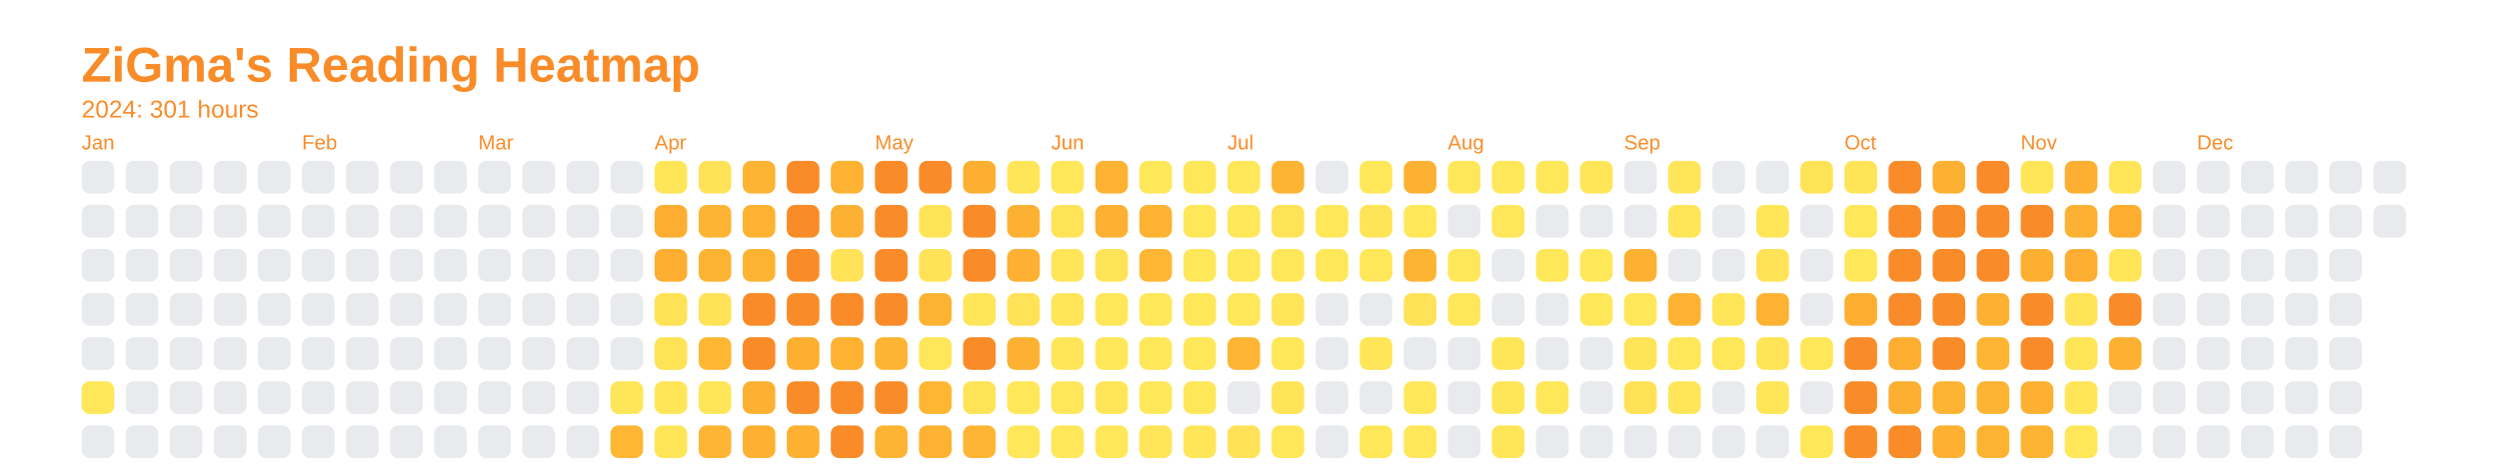
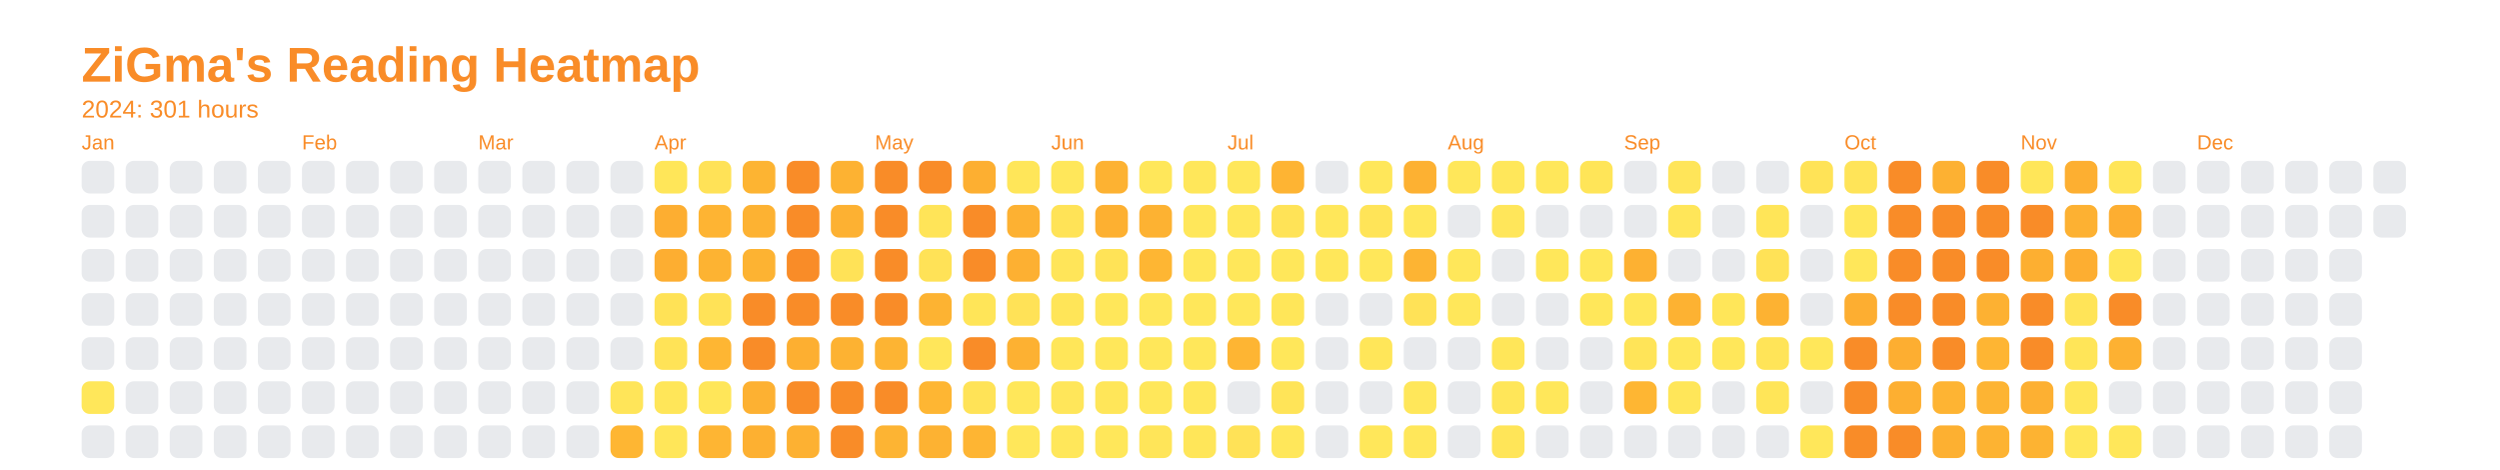
<svg xmlns="http://www.w3.org/2000/svg" baseProfile="full" height="57.5mm" version="1.1" viewBox="0,0,306.2,57.5" width="306.2mm">
  <defs />
  <rect fill="none" height="57.5" width="306.2" x="0" y="0" />
  <text fill="#f98c28" style="font-size:6px; font-family:Arial; font-weight:bold;" x="10" y="10">ZiGma's Reading Heatmap</text>
  <text fill="#f98c28" style="font-size:3px; font-family:Arial;" x="10" y="14.4">2024: 301 hours</text>
  <text fill="#f98c28" style="font-size:2.5px; font-family:Arial" x="10" y="18.3">Jan</text>
  <rect fill="#e8eaed" height="4" rx="1" ry="1" width="4" x="10" y="19.7" />
  <rect fill="#e8eaed" height="4" rx="1" ry="1" width="4" x="10" y="25.1" />
  <rect fill="#e8eaed" height="4" rx="1" ry="1" width="4" x="10" y="30.5" />
  <rect fill="#e8eaed" height="4" rx="1" ry="1" width="4" x="10" y="35.9" />
  <rect fill="#e8eaed" height="4" rx="1" ry="1" width="4" x="10" y="41.3" />
  <rect fill="#ffe75a" height="4" rx="1" ry="1" width="4" x="10" y="46.7" />
  <rect fill="#e8eaed" height="4" rx="1" ry="1" width="4" x="10" y="52.1" />
  <rect fill="#e8eaed" height="4" rx="1" ry="1" width="4" x="15.4" y="19.7" />
  <rect fill="#e8eaed" height="4" rx="1" ry="1" width="4" x="15.4" y="25.1" />
  <rect fill="#e8eaed" height="4" rx="1" ry="1" width="4" x="15.4" y="30.5" />
  <rect fill="#e8eaed" height="4" rx="1" ry="1" width="4" x="15.4" y="35.9" />
  <rect fill="#e8eaed" height="4" rx="1" ry="1" width="4" x="15.4" y="41.3" />
  <rect fill="#e8eaed" height="4" rx="1" ry="1" width="4" x="15.4" y="46.7" />
  <rect fill="#e8eaed" height="4" rx="1" ry="1" width="4" x="15.4" y="52.1" />
  <rect fill="#e8eaed" height="4" rx="1" ry="1" width="4" x="20.8" y="19.7" />
  <rect fill="#e8eaed" height="4" rx="1" ry="1" width="4" x="20.8" y="25.1" />
  <rect fill="#e8eaed" height="4" rx="1" ry="1" width="4" x="20.8" y="30.5" />
  <rect fill="#e8eaed" height="4" rx="1" ry="1" width="4" x="20.8" y="35.9" />
  <rect fill="#e8eaed" height="4" rx="1" ry="1" width="4" x="20.8" y="41.3" />
  <rect fill="#e8eaed" height="4" rx="1" ry="1" width="4" x="20.8" y="46.7" />
  <rect fill="#e8eaed" height="4" rx="1" ry="1" width="4" x="20.8" y="52.1" />
  <rect fill="#e8eaed" height="4" rx="1" ry="1" width="4" x="26.2" y="19.7" />
  <rect fill="#e8eaed" height="4" rx="1" ry="1" width="4" x="26.2" y="25.1" />
  <rect fill="#e8eaed" height="4" rx="1" ry="1" width="4" x="26.2" y="30.5" />
  <rect fill="#e8eaed" height="4" rx="1" ry="1" width="4" x="26.2" y="35.9" />
  <rect fill="#e8eaed" height="4" rx="1" ry="1" width="4" x="26.2" y="41.3" />
  <rect fill="#e8eaed" height="4" rx="1" ry="1" width="4" x="26.2" y="46.7" />
  <rect fill="#e8eaed" height="4" rx="1" ry="1" width="4" x="26.2" y="52.1" />
  <rect fill="#e8eaed" height="4" rx="1" ry="1" width="4" x="31.6" y="19.7" />
  <rect fill="#e8eaed" height="4" rx="1" ry="1" width="4" x="31.6" y="25.1" />
  <rect fill="#e8eaed" height="4" rx="1" ry="1" width="4" x="31.6" y="30.5" />
  <rect fill="#e8eaed" height="4" rx="1" ry="1" width="4" x="31.6" y="35.9" />
  <rect fill="#e8eaed" height="4" rx="1" ry="1" width="4" x="31.6" y="41.3" />
  <rect fill="#e8eaed" height="4" rx="1" ry="1" width="4" x="31.6" y="46.7" />
  <rect fill="#e8eaed" height="4" rx="1" ry="1" width="4" x="31.6" y="52.1" />
  <text fill="#f98c28" style="font-size:2.5px; font-family:Arial" x="37.0" y="18.3">Feb</text>
  <rect fill="#e8eaed" height="4" rx="1" ry="1" width="4" x="37.0" y="19.7" />
  <rect fill="#e8eaed" height="4" rx="1" ry="1" width="4" x="37.0" y="25.1" />
  <rect fill="#e8eaed" height="4" rx="1" ry="1" width="4" x="37.0" y="30.5" />
  <rect fill="#e8eaed" height="4" rx="1" ry="1" width="4" x="37.0" y="35.9" />
  <rect fill="#e8eaed" height="4" rx="1" ry="1" width="4" x="37.0" y="41.3" />
  <rect fill="#e8eaed" height="4" rx="1" ry="1" width="4" x="37.0" y="46.7" />
  <rect fill="#e8eaed" height="4" rx="1" ry="1" width="4" x="37.0" y="52.1" />
  <rect fill="#e8eaed" height="4" rx="1" ry="1" width="4" x="42.4" y="19.7" />
  <rect fill="#e8eaed" height="4" rx="1" ry="1" width="4" x="42.4" y="25.1" />
  <rect fill="#e8eaed" height="4" rx="1" ry="1" width="4" x="42.4" y="30.5" />
  <rect fill="#e8eaed" height="4" rx="1" ry="1" width="4" x="42.4" y="35.9" />
  <rect fill="#e8eaed" height="4" rx="1" ry="1" width="4" x="42.4" y="41.3" />
  <rect fill="#e8eaed" height="4" rx="1" ry="1" width="4" x="42.4" y="46.7" />
  <rect fill="#e8eaed" height="4" rx="1" ry="1" width="4" x="42.4" y="52.1" />
  <rect fill="#e8eaed" height="4" rx="1" ry="1" width="4" x="47.8" y="19.7" />
  <rect fill="#e8eaed" height="4" rx="1" ry="1" width="4" x="47.8" y="25.1" />
  <rect fill="#e8eaed" height="4" rx="1" ry="1" width="4" x="47.8" y="30.5" />
  <rect fill="#e8eaed" height="4" rx="1" ry="1" width="4" x="47.8" y="35.9" />
  <rect fill="#e8eaed" height="4" rx="1" ry="1" width="4" x="47.8" y="41.3" />
  <rect fill="#e8eaed" height="4" rx="1" ry="1" width="4" x="47.8" y="46.7" />
  <rect fill="#e8eaed" height="4" rx="1" ry="1" width="4" x="47.8" y="52.1" />
  <rect fill="#e8eaed" height="4" rx="1" ry="1" width="4" x="53.2" y="19.7" />
  <rect fill="#e8eaed" height="4" rx="1" ry="1" width="4" x="53.2" y="25.1" />
  <rect fill="#e8eaed" height="4" rx="1" ry="1" width="4" x="53.2" y="30.5" />
  <rect fill="#e8eaed" height="4" rx="1" ry="1" width="4" x="53.2" y="35.9" />
  <rect fill="#e8eaed" height="4" rx="1" ry="1" width="4" x="53.2" y="41.3" />
  <rect fill="#e8eaed" height="4" rx="1" ry="1" width="4" x="53.2" y="46.7" />
  <rect fill="#e8eaed" height="4" rx="1" ry="1" width="4" x="53.2" y="52.1" />
  <text fill="#f98c28" style="font-size:2.5px; font-family:Arial" x="58.6" y="18.3">Mar</text>
  <rect fill="#e8eaed" height="4" rx="1" ry="1" width="4" x="58.6" y="19.7" />
  <rect fill="#e8eaed" height="4" rx="1" ry="1" width="4" x="58.6" y="25.1" />
  <rect fill="#e8eaed" height="4" rx="1" ry="1" width="4" x="58.6" y="30.5" />
  <rect fill="#e8eaed" height="4" rx="1" ry="1" width="4" x="58.6" y="35.9" />
  <rect fill="#e8eaed" height="4" rx="1" ry="1" width="4" x="58.6" y="41.3" />
  <rect fill="#e8eaed" height="4" rx="1" ry="1" width="4" x="58.6" y="46.7" />
  <rect fill="#e8eaed" height="4" rx="1" ry="1" width="4" x="58.6" y="52.1" />
  <rect fill="#e8eaed" height="4" rx="1" ry="1" width="4" x="64" y="19.7" />
  <rect fill="#e8eaed" height="4" rx="1" ry="1" width="4" x="64" y="25.1" />
  <rect fill="#e8eaed" height="4" rx="1" ry="1" width="4" x="64" y="30.5" />
  <rect fill="#e8eaed" height="4" rx="1" ry="1" width="4" x="64" y="35.9" />
  <rect fill="#e8eaed" height="4" rx="1" ry="1" width="4" x="64" y="41.3" />
  <rect fill="#e8eaed" height="4" rx="1" ry="1" width="4" x="64" y="46.7" />
  <rect fill="#e8eaed" height="4" rx="1" ry="1" width="4" x="64" y="52.1" />
  <rect fill="#e8eaed" height="4" rx="1" ry="1" width="4" x="69.4" y="19.7" />
  <rect fill="#e8eaed" height="4" rx="1" ry="1" width="4" x="69.4" y="25.1" />
  <rect fill="#e8eaed" height="4" rx="1" ry="1" width="4" x="69.4" y="30.5" />
  <rect fill="#e8eaed" height="4" rx="1" ry="1" width="4" x="69.4" y="35.9" />
  <rect fill="#e8eaed" height="4" rx="1" ry="1" width="4" x="69.4" y="41.3" />
  <rect fill="#e8eaed" height="4" rx="1" ry="1" width="4" x="69.4" y="46.7" />
  <rect fill="#e8eaed" height="4" rx="1" ry="1" width="4" x="69.4" y="52.1" />
  <rect fill="#e8eaed" height="4" rx="1" ry="1" width="4" x="74.8" y="19.7" />
  <rect fill="#e8eaed" height="4" rx="1" ry="1" width="4" x="74.8" y="25.1" />
  <rect fill="#e8eaed" height="4" rx="1" ry="1" width="4" x="74.8" y="30.5" />
  <rect fill="#e8eaed" height="4" rx="1" ry="1" width="4" x="74.8" y="35.9" />
  <rect fill="#e8eaed" height="4" rx="1" ry="1" width="4" x="74.8" y="41.3" />
  <rect fill="#ffe559" height="4" rx="1" ry="1" width="4" x="74.8" y="46.7" />
  <rect fill="#feb633" height="4" rx="1" ry="1" width="4" x="74.8" y="52.1" />
  <text fill="#f98c28" style="font-size:2.5px; font-family:Arial" x="80.2" y="18.3">Apr</text>
  <rect fill="#ffe659" height="4" rx="1" ry="1" width="4" x="80.2" y="19.7" />
  <rect fill="#fdae31" height="4" rx="1" ry="1" width="4" x="80.2" y="25.1" />
  <rect fill="#fdae31" height="4" rx="1" ry="1" width="4" x="80.2" y="30.5" />
  <rect fill="#ffe256" height="4" rx="1" ry="1" width="4" x="80.2" y="35.9" />
  <rect fill="#ffe357" height="4" rx="1" ry="1" width="4" x="80.2" y="41.3" />
  <rect fill="#ffe659" height="4" rx="1" ry="1" width="4" x="80.2" y="46.7" />
  <rect fill="#ffe659" height="4" rx="1" ry="1" width="4" x="80.2" y="52.1" />
  <rect fill="#ffe257" height="4" rx="1" ry="1" width="4" x="85.6" y="19.7" />
  <rect fill="#feb433" height="4" rx="1" ry="1" width="4" x="85.6" y="25.1" />
  <rect fill="#fdb332" height="4" rx="1" ry="1" width="4" x="85.6" y="30.5" />
  <rect fill="#ffe257" height="4" rx="1" ry="1" width="4" x="85.6" y="35.9" />
  <rect fill="#feb633" height="4" rx="1" ry="1" width="4" x="85.6" y="41.3" />
  <rect fill="#ffe659" height="4" rx="1" ry="1" width="4" x="85.6" y="46.7" />
  <rect fill="#feb533" height="4" rx="1" ry="1" width="4" x="85.6" y="52.1" />
  <rect fill="#fdb432" height="4" rx="1" ry="1" width="4" x="91" y="19.7" />
  <rect fill="#fdb232" height="4" rx="1" ry="1" width="4" x="91" y="25.1" />
  <rect fill="#fdb332" height="4" rx="1" ry="1" width="4" x="91" y="30.5" />
  <rect fill="#f98c28" height="4" rx="1" ry="1" width="4" x="91" y="35.9" />
  <rect fill="#f98c28" height="4" rx="1" ry="1" width="4" x="91" y="41.3" />
  <rect fill="#fdb132" height="4" rx="1" ry="1" width="4" x="91" y="46.7" />
  <rect fill="#fdb031" height="4" rx="1" ry="1" width="4" x="91" y="52.1" />
  <rect fill="#f98c28" height="4" rx="1" ry="1" width="4" x="96.4" y="19.7" />
  <rect fill="#f98c28" height="4" rx="1" ry="1" width="4" x="96.4" y="25.1" />
  <rect fill="#f98c28" height="4" rx="1" ry="1" width="4" x="96.4" y="30.5" />
  <rect fill="#f98c28" height="4" rx="1" ry="1" width="4" x="96.4" y="35.9" />
  <rect fill="#fdaf31" height="4" rx="1" ry="1" width="4" x="96.4" y="41.3" />
  <rect fill="#f98c28" height="4" rx="1" ry="1" width="4" x="96.4" y="46.7" />
  <rect fill="#fdb132" height="4" rx="1" ry="1" width="4" x="96.4" y="52.1" />
  <rect fill="#fdb232" height="4" rx="1" ry="1" width="4" x="101.8" y="19.7" />
  <rect fill="#fdb132" height="4" rx="1" ry="1" width="4" x="101.8" y="25.1" />
  <rect fill="#ffe257" height="4" rx="1" ry="1" width="4" x="101.8" y="30.5" />
  <rect fill="#f98c28" height="4" rx="1" ry="1" width="4" x="101.8" y="35.9" />
  <rect fill="#fdb232" height="4" rx="1" ry="1" width="4" x="101.8" y="41.3" />
  <rect fill="#f98c28" height="4" rx="1" ry="1" width="4" x="101.8" y="46.7" />
  <rect fill="#f98c28" height="4" rx="1" ry="1" width="4" x="101.8" y="52.1" />
  <text fill="#f98c28" style="font-size:2.5px; font-family:Arial" x="107.2" y="18.3">May</text>
  <rect fill="#f98c28" height="4" rx="1" ry="1" width="4" x="107.2" y="19.7" />
  <rect fill="#f98c28" height="4" rx="1" ry="1" width="4" x="107.2" y="25.1" />
  <rect fill="#f98c28" height="4" rx="1" ry="1" width="4" x="107.2" y="30.5" />
  <rect fill="#f98c28" height="4" rx="1" ry="1" width="4" x="107.2" y="35.9" />
  <rect fill="#fdb433" height="4" rx="1" ry="1" width="4" x="107.2" y="41.3" />
  <rect fill="#f98c28" height="4" rx="1" ry="1" width="4" x="107.2" y="46.7" />
  <rect fill="#fdb433" height="4" rx="1" ry="1" width="4" x="107.2" y="52.1" />
  <rect fill="#f98c28" height="4" rx="1" ry="1" width="4" x="112.6" y="19.7" />
  <rect fill="#ffe458" height="4" rx="1" ry="1" width="4" x="112.6" y="25.1" />
  <rect fill="#ffe257" height="4" rx="1" ry="1" width="4" x="112.6" y="30.5" />
  <rect fill="#fdb332" height="4" rx="1" ry="1" width="4" x="112.6" y="35.9" />
  <rect fill="#ffe65a" height="4" rx="1" ry="1" width="4" x="112.6" y="41.3" />
  <rect fill="#feb633" height="4" rx="1" ry="1" width="4" x="112.6" y="46.7" />
  <rect fill="#fdb232" height="4" rx="1" ry="1" width="4" x="112.6" y="52.1" />
  <rect fill="#fdaf31" height="4" rx="1" ry="1" width="4" x="118" y="19.7" />
  <rect fill="#f98c28" height="4" rx="1" ry="1" width="4" x="118" y="25.1" />
  <rect fill="#f98c28" height="4" rx="1" ry="1" width="4" x="118" y="30.5" />
  <rect fill="#ffe558" height="4" rx="1" ry="1" width="4" x="118" y="35.9" />
  <rect fill="#f98c28" height="4" rx="1" ry="1" width="4" x="118" y="41.3" />
  <rect fill="#ffe357" height="4" rx="1" ry="1" width="4" x="118" y="46.7" />
  <rect fill="#feb533" height="4" rx="1" ry="1" width="4" x="118" y="52.1" />
  <rect fill="#ffe659" height="4" rx="1" ry="1" width="4" x="123.4" y="19.7" />
  <rect fill="#fdb132" height="4" rx="1" ry="1" width="4" x="123.4" y="25.1" />
  <rect fill="#fdb032" height="4" rx="1" ry="1" width="4" x="123.4" y="30.5" />
  <rect fill="#ffe257" height="4" rx="1" ry="1" width="4" x="123.4" y="35.9" />
  <rect fill="#fdb132" height="4" rx="1" ry="1" width="4" x="123.4" y="41.3" />
  <rect fill="#ffe75a" height="4" rx="1" ry="1" width="4" x="123.4" y="46.7" />
  <rect fill="#ffe75a" height="4" rx="1" ry="1" width="4" x="123.4" y="52.1" />
  <text fill="#f98c28" style="font-size:2.5px; font-family:Arial" x="128.8" y="18.3">Jun</text>
  <rect fill="#ffe75a" height="4" rx="1" ry="1" width="4" x="128.8" y="19.7" />
  <rect fill="#ffe357" height="4" rx="1" ry="1" width="4" x="128.8" y="25.1" />
  <rect fill="#ffe559" height="4" rx="1" ry="1" width="4" x="128.8" y="30.5" />
  <rect fill="#ffe558" height="4" rx="1" ry="1" width="4" x="128.8" y="35.9" />
  <rect fill="#ffe659" height="4" rx="1" ry="1" width="4" x="128.8" y="41.3" />
  <rect fill="#ffe65a" height="4" rx="1" ry="1" width="4" x="128.8" y="46.7" />
  <rect fill="#ffe75a" height="4" rx="1" ry="1" width="4" x="128.8" y="52.1" />
  <rect fill="#fdb232" height="4" rx="1" ry="1" width="4" x="134.2" y="19.7" />
  <rect fill="#fdb031" height="4" rx="1" ry="1" width="4" x="134.2" y="25.1" />
  <rect fill="#ffe357" height="4" rx="1" ry="1" width="4" x="134.2" y="30.5" />
  <rect fill="#ffe75a" height="4" rx="1" ry="1" width="4" x="134.2" y="35.9" />
  <rect fill="#ffe75a" height="4" rx="1" ry="1" width="4" x="134.2" y="41.3" />
  <rect fill="#ffe659" height="4" rx="1" ry="1" width="4" x="134.2" y="46.7" />
  <rect fill="#ffe75a" height="4" rx="1" ry="1" width="4" x="134.2" y="52.1" />
  <rect fill="#ffe75a" height="4" rx="1" ry="1" width="4" x="139.6" y="19.7" />
  <rect fill="#fdb232" height="4" rx="1" ry="1" width="4" x="139.6" y="25.1" />
  <rect fill="#feb633" height="4" rx="1" ry="1" width="4" x="139.6" y="30.5" />
  <rect fill="#ffe75a" height="4" rx="1" ry="1" width="4" x="139.6" y="35.9" />
  <rect fill="#ffe75a" height="4" rx="1" ry="1" width="4" x="139.6" y="41.3" />
  <rect fill="#ffe75a" height="4" rx="1" ry="1" width="4" x="139.6" y="46.7" />
  <rect fill="#ffe559" height="4" rx="1" ry="1" width="4" x="139.6" y="52.1" />
  <rect fill="#ffe75a" height="4" rx="1" ry="1" width="4" x="145" y="19.7" />
  <rect fill="#ffe75a" height="4" rx="1" ry="1" width="4" x="145" y="25.1" />
  <rect fill="#ffe75a" height="4" rx="1" ry="1" width="4" x="145" y="30.5" />
  <rect fill="#ffe75a" height="4" rx="1" ry="1" width="4" x="145" y="35.9" />
  <rect fill="#ffe75a" height="4" rx="1" ry="1" width="4" x="145" y="41.3" />
  <rect fill="#ffe75a" height="4" rx="1" ry="1" width="4" x="145" y="46.7" />
  <rect fill="#ffe659" height="4" rx="1" ry="1" width="4" x="145" y="52.1" />
  <text fill="#f98c28" style="font-size:2.5px; font-family:Arial" x="150.4" y="18.3">Jul</text>
  <rect fill="#ffe75a" height="4" rx="1" ry="1" width="4" x="150.4" y="19.7" />
  <rect fill="#ffe75a" height="4" rx="1" ry="1" width="4" x="150.4" y="25.1" />
  <rect fill="#ffe75a" height="4" rx="1" ry="1" width="4" x="150.4" y="30.5" />
  <rect fill="#ffe75a" height="4" rx="1" ry="1" width="4" x="150.4" y="35.9" />
  <rect fill="#feb533" height="4" rx="1" ry="1" width="4" x="150.4" y="41.3" />
  <rect fill="#e8eaed" height="4" rx="1" ry="1" width="4" x="150.4" y="46.7" />
  <rect fill="#ffe257" height="4" rx="1" ry="1" width="4" x="150.4" y="52.1" />
  <rect fill="#feb433" height="4" rx="1" ry="1" width="4" x="155.8" y="19.7" />
  <rect fill="#ffe357" height="4" rx="1" ry="1" width="4" x="155.8" y="25.1" />
  <rect fill="#ffe75a" height="4" rx="1" ry="1" width="4" x="155.8" y="30.5" />
  <rect fill="#ffe659" height="4" rx="1" ry="1" width="4" x="155.8" y="35.9" />
  <rect fill="#ffe75a" height="4" rx="1" ry="1" width="4" x="155.8" y="41.3" />
  <rect fill="#ffe458" height="4" rx="1" ry="1" width="4" x="155.8" y="46.7" />
  <rect fill="#ffe75a" height="4" rx="1" ry="1" width="4" x="155.8" y="52.1" />
  <rect fill="#e8eaed" height="4" rx="1" ry="1" width="4" x="161.2" y="19.7" />
  <rect fill="#ffe75a" height="4" rx="1" ry="1" width="4" x="161.2" y="25.1" />
  <rect fill="#ffe75a" height="4" rx="1" ry="1" width="4" x="161.2" y="30.5" />
  <rect fill="#e8eaed" height="4" rx="1" ry="1" width="4" x="161.2" y="35.9" />
  <rect fill="#e8eaed" height="4" rx="1" ry="1" width="4" x="161.2" y="41.3" />
  <rect fill="#e8eaed" height="4" rx="1" ry="1" width="4" x="161.2" y="46.7" />
  <rect fill="#e8eaed" height="4" rx="1" ry="1" width="4" x="161.2" y="52.1" />
  <rect fill="#ffe75a" height="4" rx="1" ry="1" width="4" x="166.6" y="19.7" />
  <rect fill="#ffe458" height="4" rx="1" ry="1" width="4" x="166.6" y="25.1" />
  <rect fill="#ffe75a" height="4" rx="1" ry="1" width="4" x="166.6" y="30.5" />
  <rect fill="#e8eaed" height="4" rx="1" ry="1" width="4" x="166.6" y="35.9" />
  <rect fill="#ffe659" height="4" rx="1" ry="1" width="4" x="166.6" y="41.3" />
  <rect fill="#e8eaed" height="4" rx="1" ry="1" width="4" x="166.6" y="46.7" />
  <rect fill="#ffe75a" height="4" rx="1" ry="1" width="4" x="166.6" y="52.1" />
  <rect fill="#fdb132" height="4" rx="1" ry="1" width="4" x="172" y="19.7" />
  <rect fill="#ffe75a" height="4" rx="1" ry="1" width="4" x="172" y="25.1" />
  <rect fill="#fdb433" height="4" rx="1" ry="1" width="4" x="172" y="30.5" />
  <rect fill="#ffe257" height="4" rx="1" ry="1" width="4" x="172" y="35.9" />
  <rect fill="#e8eaed" height="4" rx="1" ry="1" width="4" x="172" y="41.3" />
  <rect fill="#ffe75a" height="4" rx="1" ry="1" width="4" x="172" y="46.7" />
  <rect fill="#ffe75a" height="4" rx="1" ry="1" width="4" x="172" y="52.1" />
  <text fill="#f98c28" style="font-size:2.5px; font-family:Arial" x="177.4" y="18.3">Aug</text>
  <rect fill="#ffe75a" height="4" rx="1" ry="1" width="4" x="177.4" y="19.7" />
  <rect fill="#e8eaed" height="4" rx="1" ry="1" width="4" x="177.4" y="25.1" />
  <rect fill="#ffe75a" height="4" rx="1" ry="1" width="4" x="177.4" y="30.5" />
  <rect fill="#ffe75a" height="4" rx="1" ry="1" width="4" x="177.4" y="35.9" />
  <rect fill="#e8eaed" height="4" rx="1" ry="1" width="4" x="177.4" y="41.3" />
  <rect fill="#e8eaed" height="4" rx="1" ry="1" width="4" x="177.4" y="46.7" />
  <rect fill="#e8eaed" height="4" rx="1" ry="1" width="4" x="177.4" y="52.1" />
  <rect fill="#ffe75a" height="4" rx="1" ry="1" width="4" x="182.8" y="19.7" />
  <rect fill="#ffe65a" height="4" rx="1" ry="1" width="4" x="182.8" y="25.1" />
  <rect fill="#e8eaed" height="4" rx="1" ry="1" width="4" x="182.8" y="30.5" />
  <rect fill="#e8eaed" height="4" rx="1" ry="1" width="4" x="182.8" y="35.9" />
  <rect fill="#ffe659" height="4" rx="1" ry="1" width="4" x="182.8" y="41.3" />
  <rect fill="#ffe659" height="4" rx="1" ry="1" width="4" x="182.8" y="46.7" />
  <rect fill="#ffe558" height="4" rx="1" ry="1" width="4" x="182.8" y="52.1" />
  <rect fill="#ffe75a" height="4" rx="1" ry="1" width="4" x="188.2" y="19.7" />
  <rect fill="#e8eaed" height="4" rx="1" ry="1" width="4" x="188.2" y="25.1" />
  <rect fill="#ffe75a" height="4" rx="1" ry="1" width="4" x="188.2" y="30.5" />
  <rect fill="#e8eaed" height="4" rx="1" ry="1" width="4" x="188.2" y="35.9" />
  <rect fill="#e8eaed" height="4" rx="1" ry="1" width="4" x="188.2" y="41.3" />
  <rect fill="#ffe75a" height="4" rx="1" ry="1" width="4" x="188.2" y="46.7" />
  <rect fill="#e8eaed" height="4" rx="1" ry="1" width="4" x="188.2" y="52.1" />
  <rect fill="#ffe558" height="4" rx="1" ry="1" width="4" x="193.6" y="19.7" />
  <rect fill="#e8eaed" height="4" rx="1" ry="1" width="4" x="193.6" y="25.1" />
  <rect fill="#ffe75a" height="4" rx="1" ry="1" width="4" x="193.6" y="30.5" />
  <rect fill="#ffe75a" height="4" rx="1" ry="1" width="4" x="193.6" y="35.9" />
  <rect fill="#e8eaed" height="4" rx="1" ry="1" width="4" x="193.6" y="41.3" />
  <rect fill="#e8eaed" height="4" rx="1" ry="1" width="4" x="193.6" y="46.7" />
  <rect fill="#e8eaed" height="4" rx="1" ry="1" width="4" x="193.6" y="52.1" />
  <text fill="#f98c28" style="font-size:2.5px; font-family:Arial" x="199" y="18.3">Sep</text>
  <rect fill="#e8eaed" height="4" rx="1" ry="1" width="4" x="199" y="19.7" />
  <rect fill="#e8eaed" height="4" rx="1" ry="1" width="4" x="199" y="25.1" />
  <rect fill="#fdb132" height="4" rx="1" ry="1" width="4" x="199" y="30.5" />
  <rect fill="#ffe75a" height="4" rx="1" ry="1" width="4" x="199" y="35.9" />
  <rect fill="#ffe458" height="4" rx="1" ry="1" width="4" x="199" y="41.3" />
-   <rect fill="#ffe256" height="4" rx="1" ry="1" width="4" x="199" y="46.7" />
+   <rect fill="#feb633" height="4" rx="1" ry="1" width="4" x="199" y="46.7" />
  <rect fill="#e8eaed" height="4" rx="1" ry="1" width="4" x="199" y="52.1" />
  <rect fill="#ffe559" height="4" rx="1" ry="1" width="4" x="204.4" y="19.7" />
  <rect fill="#ffe659" height="4" rx="1" ry="1" width="4" x="204.4" y="25.1" />
  <rect fill="#e8eaed" height="4" rx="1" ry="1" width="4" x="204.4" y="30.5" />
  <rect fill="#fdb232" height="4" rx="1" ry="1" width="4" x="204.4" y="35.9" />
  <rect fill="#ffe75a" height="4" rx="1" ry="1" width="4" x="204.4" y="41.3" />
  <rect fill="#ffe659" height="4" rx="1" ry="1" width="4" x="204.4" y="46.7" />
  <rect fill="#e8eaed" height="4" rx="1" ry="1" width="4" x="204.4" y="52.1" />
  <rect fill="#e8eaed" height="4" rx="1" ry="1" width="4" x="209.8" y="19.7" />
  <rect fill="#e8eaed" height="4" rx="1" ry="1" width="4" x="209.8" y="25.1" />
  <rect fill="#e8eaed" height="4" rx="1" ry="1" width="4" x="209.8" y="30.5" />
  <rect fill="#ffe659" height="4" rx="1" ry="1" width="4" x="209.8" y="35.9" />
  <rect fill="#ffe75a" height="4" rx="1" ry="1" width="4" x="209.8" y="41.3" />
  <rect fill="#e8eaed" height="4" rx="1" ry="1" width="4" x="209.8" y="46.7" />
  <rect fill="#e8eaed" height="4" rx="1" ry="1" width="4" x="209.8" y="52.1" />
  <rect fill="#e8eaed" height="4" rx="1" ry="1" width="4" x="215.2" y="19.7" />
  <rect fill="#ffe558" height="4" rx="1" ry="1" width="4" x="215.2" y="25.1" />
  <rect fill="#ffe257" height="4" rx="1" ry="1" width="4" x="215.2" y="30.5" />
  <rect fill="#fdb232" height="4" rx="1" ry="1" width="4" x="215.2" y="35.9" />
  <rect fill="#ffe458" height="4" rx="1" ry="1" width="4" x="215.2" y="41.3" />
  <rect fill="#ffe558" height="4" rx="1" ry="1" width="4" x="215.2" y="46.7" />
  <rect fill="#e8eaed" height="4" rx="1" ry="1" width="4" x="215.2" y="52.1" />
  <rect fill="#ffe357" height="4" rx="1" ry="1" width="4" x="220.6" y="19.7" />
  <rect fill="#e8eaed" height="4" rx="1" ry="1" width="4" x="220.6" y="25.1" />
  <rect fill="#e8eaed" height="4" rx="1" ry="1" width="4" x="220.6" y="30.5" />
  <rect fill="#e8eaed" height="4" rx="1" ry="1" width="4" x="220.6" y="35.9" />
  <rect fill="#ffe75a" height="4" rx="1" ry="1" width="4" x="220.6" y="41.3" />
  <rect fill="#e8eaed" height="4" rx="1" ry="1" width="4" x="220.6" y="46.7" />
  <rect fill="#ffe75a" height="4" rx="1" ry="1" width="4" x="220.6" y="52.1" />
  <text fill="#f98c28" style="font-size:2.5px; font-family:Arial" x="226" y="18.3">Oct</text>
  <rect fill="#ffe458" height="4" rx="1" ry="1" width="4" x="226" y="19.7" />
  <rect fill="#ffe75a" height="4" rx="1" ry="1" width="4" x="226" y="25.1" />
  <rect fill="#ffe75a" height="4" rx="1" ry="1" width="4" x="226" y="30.5" />
  <rect fill="#fdae31" height="4" rx="1" ry="1" width="4" x="226" y="35.9" />
  <rect fill="#f98c28" height="4" rx="1" ry="1" width="4" x="226" y="41.3" />
  <rect fill="#f98c28" height="4" rx="1" ry="1" width="4" x="226" y="46.7" />
  <rect fill="#f98c28" height="4" rx="1" ry="1" width="4" x="226" y="52.1" />
  <rect fill="#f98c28" height="4" rx="1" ry="1" width="4" x="231.4" y="19.7" />
  <rect fill="#f98c28" height="4" rx="1" ry="1" width="4" x="231.4" y="25.1" />
  <rect fill="#f98c28" height="4" rx="1" ry="1" width="4" x="231.4" y="30.5" />
  <rect fill="#f98c28" height="4" rx="1" ry="1" width="4" x="231.4" y="35.9" />
  <rect fill="#fdae31" height="4" rx="1" ry="1" width="4" x="231.4" y="41.3" />
  <rect fill="#fdaf31" height="4" rx="1" ry="1" width="4" x="231.4" y="46.7" />
  <rect fill="#f98c28" height="4" rx="1" ry="1" width="4" x="231.4" y="52.1" />
  <rect fill="#fdb132" height="4" rx="1" ry="1" width="4" x="236.8" y="19.7" />
  <rect fill="#f98c28" height="4" rx="1" ry="1" width="4" x="236.8" y="25.1" />
  <rect fill="#f98c28" height="4" rx="1" ry="1" width="4" x="236.8" y="30.5" />
  <rect fill="#f98c28" height="4" rx="1" ry="1" width="4" x="236.8" y="35.9" />
  <rect fill="#f98c28" height="4" rx="1" ry="1" width="4" x="236.8" y="41.3" />
  <rect fill="#feb433" height="4" rx="1" ry="1" width="4" x="236.8" y="46.7" />
  <rect fill="#fdb031" height="4" rx="1" ry="1" width="4" x="236.8" y="52.1" />
  <rect fill="#f98c28" height="4" rx="1" ry="1" width="4" x="242.2" y="19.7" />
  <rect fill="#f98c28" height="4" rx="1" ry="1" width="4" x="242.2" y="25.1" />
  <rect fill="#f98c28" height="4" rx="1" ry="1" width="4" x="242.2" y="30.5" />
  <rect fill="#fdb132" height="4" rx="1" ry="1" width="4" x="242.2" y="35.9" />
  <rect fill="#feb533" height="4" rx="1" ry="1" width="4" x="242.2" y="41.3" />
  <rect fill="#fdb433" height="4" rx="1" ry="1" width="4" x="242.2" y="46.7" />
  <rect fill="#fdb332" height="4" rx="1" ry="1" width="4" x="242.2" y="52.1" />
  <text fill="#f98c28" style="font-size:2.5px; font-family:Arial" x="247.6" y="18.3">Nov</text>
  <rect fill="#ffe659" height="4" rx="1" ry="1" width="4" x="247.6" y="19.7" />
  <rect fill="#f98c28" height="4" rx="1" ry="1" width="4" x="247.6" y="25.1" />
  <rect fill="#fdaf31" height="4" rx="1" ry="1" width="4" x="247.6" y="30.5" />
  <rect fill="#f98c28" height="4" rx="1" ry="1" width="4" x="247.6" y="35.9" />
  <rect fill="#f98c28" height="4" rx="1" ry="1" width="4" x="247.6" y="41.3" />
  <rect fill="#fdb032" height="4" rx="1" ry="1" width="4" x="247.6" y="46.7" />
  <rect fill="#fdb332" height="4" rx="1" ry="1" width="4" x="247.6" y="52.1" />
  <rect fill="#fdaf31" height="4" rx="1" ry="1" width="4" x="253" y="19.7" />
  <rect fill="#fdb132" height="4" rx="1" ry="1" width="4" x="253" y="25.1" />
  <rect fill="#fdae31" height="4" rx="1" ry="1" width="4" x="253" y="30.5" />
  <rect fill="#ffe458" height="4" rx="1" ry="1" width="4" x="253" y="35.9" />
  <rect fill="#ffe558" height="4" rx="1" ry="1" width="4" x="253" y="41.3" />
  <rect fill="#ffe659" height="4" rx="1" ry="1" width="4" x="253" y="46.7" />
  <rect fill="#ffe75a" height="4" rx="1" ry="1" width="4" x="253" y="52.1" />
  <rect fill="#ffe558" height="4" rx="1" ry="1" width="4" x="258.4" y="19.7" />
  <rect fill="#fdae31" height="4" rx="1" ry="1" width="4" x="258.4" y="25.1" />
  <rect fill="#ffe659" height="4" rx="1" ry="1" width="4" x="258.4" y="30.5" />
  <rect fill="#f98c28" height="4" rx="1" ry="1" width="4" x="258.4" y="35.9" />
  <rect fill="#fdb132" height="4" rx="1" ry="1" width="4" x="258.4" y="41.3" />
  <rect fill="#e8eaed" height="4" rx="1" ry="1" width="4" x="258.4" y="46.7" />
-   <rect fill="#e8eaed" height="4" rx="1" ry="1" width="4" x="258.4" y="52.1" />
+   <rect fill="#ffe75a" height="4" rx="1" ry="1" width="4" x="258.4" y="52.1" />
  <rect fill="#e8eaed" height="4" rx="1" ry="1" width="4" x="263.8" y="19.7" />
  <rect fill="#e8eaed" height="4" rx="1" ry="1" width="4" x="263.8" y="25.1" />
  <rect fill="#e8eaed" height="4" rx="1" ry="1" width="4" x="263.8" y="30.5" />
  <rect fill="#e8eaed" height="4" rx="1" ry="1" width="4" x="263.8" y="35.9" />
  <rect fill="#e8eaed" height="4" rx="1" ry="1" width="4" x="263.8" y="41.3" />
  <rect fill="#e8eaed" height="4" rx="1" ry="1" width="4" x="263.8" y="46.7" />
  <rect fill="#e8eaed" height="4" rx="1" ry="1" width="4" x="263.8" y="52.1" />
  <text fill="#f98c28" style="font-size:2.5px; font-family:Arial" x="269.2" y="18.3">Dec</text>
  <rect fill="#e8eaed" height="4" rx="1" ry="1" width="4" x="269.2" y="19.7" />
  <rect fill="#e8eaed" height="4" rx="1" ry="1" width="4" x="269.2" y="25.1" />
  <rect fill="#e8eaed" height="4" rx="1" ry="1" width="4" x="269.2" y="30.5" />
  <rect fill="#e8eaed" height="4" rx="1" ry="1" width="4" x="269.2" y="35.9" />
  <rect fill="#e8eaed" height="4" rx="1" ry="1" width="4" x="269.2" y="41.3" />
  <rect fill="#e8eaed" height="4" rx="1" ry="1" width="4" x="269.2" y="46.7" />
  <rect fill="#e8eaed" height="4" rx="1" ry="1" width="4" x="269.2" y="52.1" />
  <rect fill="#e8eaed" height="4" rx="1" ry="1" width="4" x="274.6" y="19.7" />
  <rect fill="#e8eaed" height="4" rx="1" ry="1" width="4" x="274.6" y="25.1" />
  <rect fill="#e8eaed" height="4" rx="1" ry="1" width="4" x="274.6" y="30.5" />
  <rect fill="#e8eaed" height="4" rx="1" ry="1" width="4" x="274.6" y="35.9" />
  <rect fill="#e8eaed" height="4" rx="1" ry="1" width="4" x="274.6" y="41.3" />
  <rect fill="#e8eaed" height="4" rx="1" ry="1" width="4" x="274.6" y="46.7" />
  <rect fill="#e8eaed" height="4" rx="1" ry="1" width="4" x="274.6" y="52.1" />
  <rect fill="#e8eaed" height="4" rx="1" ry="1" width="4" x="280" y="19.7" />
  <rect fill="#e8eaed" height="4" rx="1" ry="1" width="4" x="280" y="25.1" />
  <rect fill="#e8eaed" height="4" rx="1" ry="1" width="4" x="280" y="30.5" />
  <rect fill="#e8eaed" height="4" rx="1" ry="1" width="4" x="280" y="35.9" />
  <rect fill="#e8eaed" height="4" rx="1" ry="1" width="4" x="280" y="41.3" />
  <rect fill="#e8eaed" height="4" rx="1" ry="1" width="4" x="280" y="46.7" />
  <rect fill="#e8eaed" height="4" rx="1" ry="1" width="4" x="280" y="52.1" />
  <rect fill="#e8eaed" height="4" rx="1" ry="1" width="4" x="285.4" y="19.7" />
  <rect fill="#e8eaed" height="4" rx="1" ry="1" width="4" x="285.4" y="25.1" />
  <rect fill="#e8eaed" height="4" rx="1" ry="1" width="4" x="285.4" y="30.5" />
  <rect fill="#e8eaed" height="4" rx="1" ry="1" width="4" x="285.4" y="35.9" />
  <rect fill="#e8eaed" height="4" rx="1" ry="1" width="4" x="285.4" y="41.3" />
  <rect fill="#e8eaed" height="4" rx="1" ry="1" width="4" x="285.4" y="46.7" />
  <rect fill="#e8eaed" height="4" rx="1" ry="1" width="4" x="285.4" y="52.1" />
  <rect fill="#e8eaed" height="4" rx="1" ry="1" width="4" x="290.8" y="19.7" />
  <rect fill="#e8eaed" height="4" rx="1" ry="1" width="4" x="290.8" y="25.1" />
</svg>
